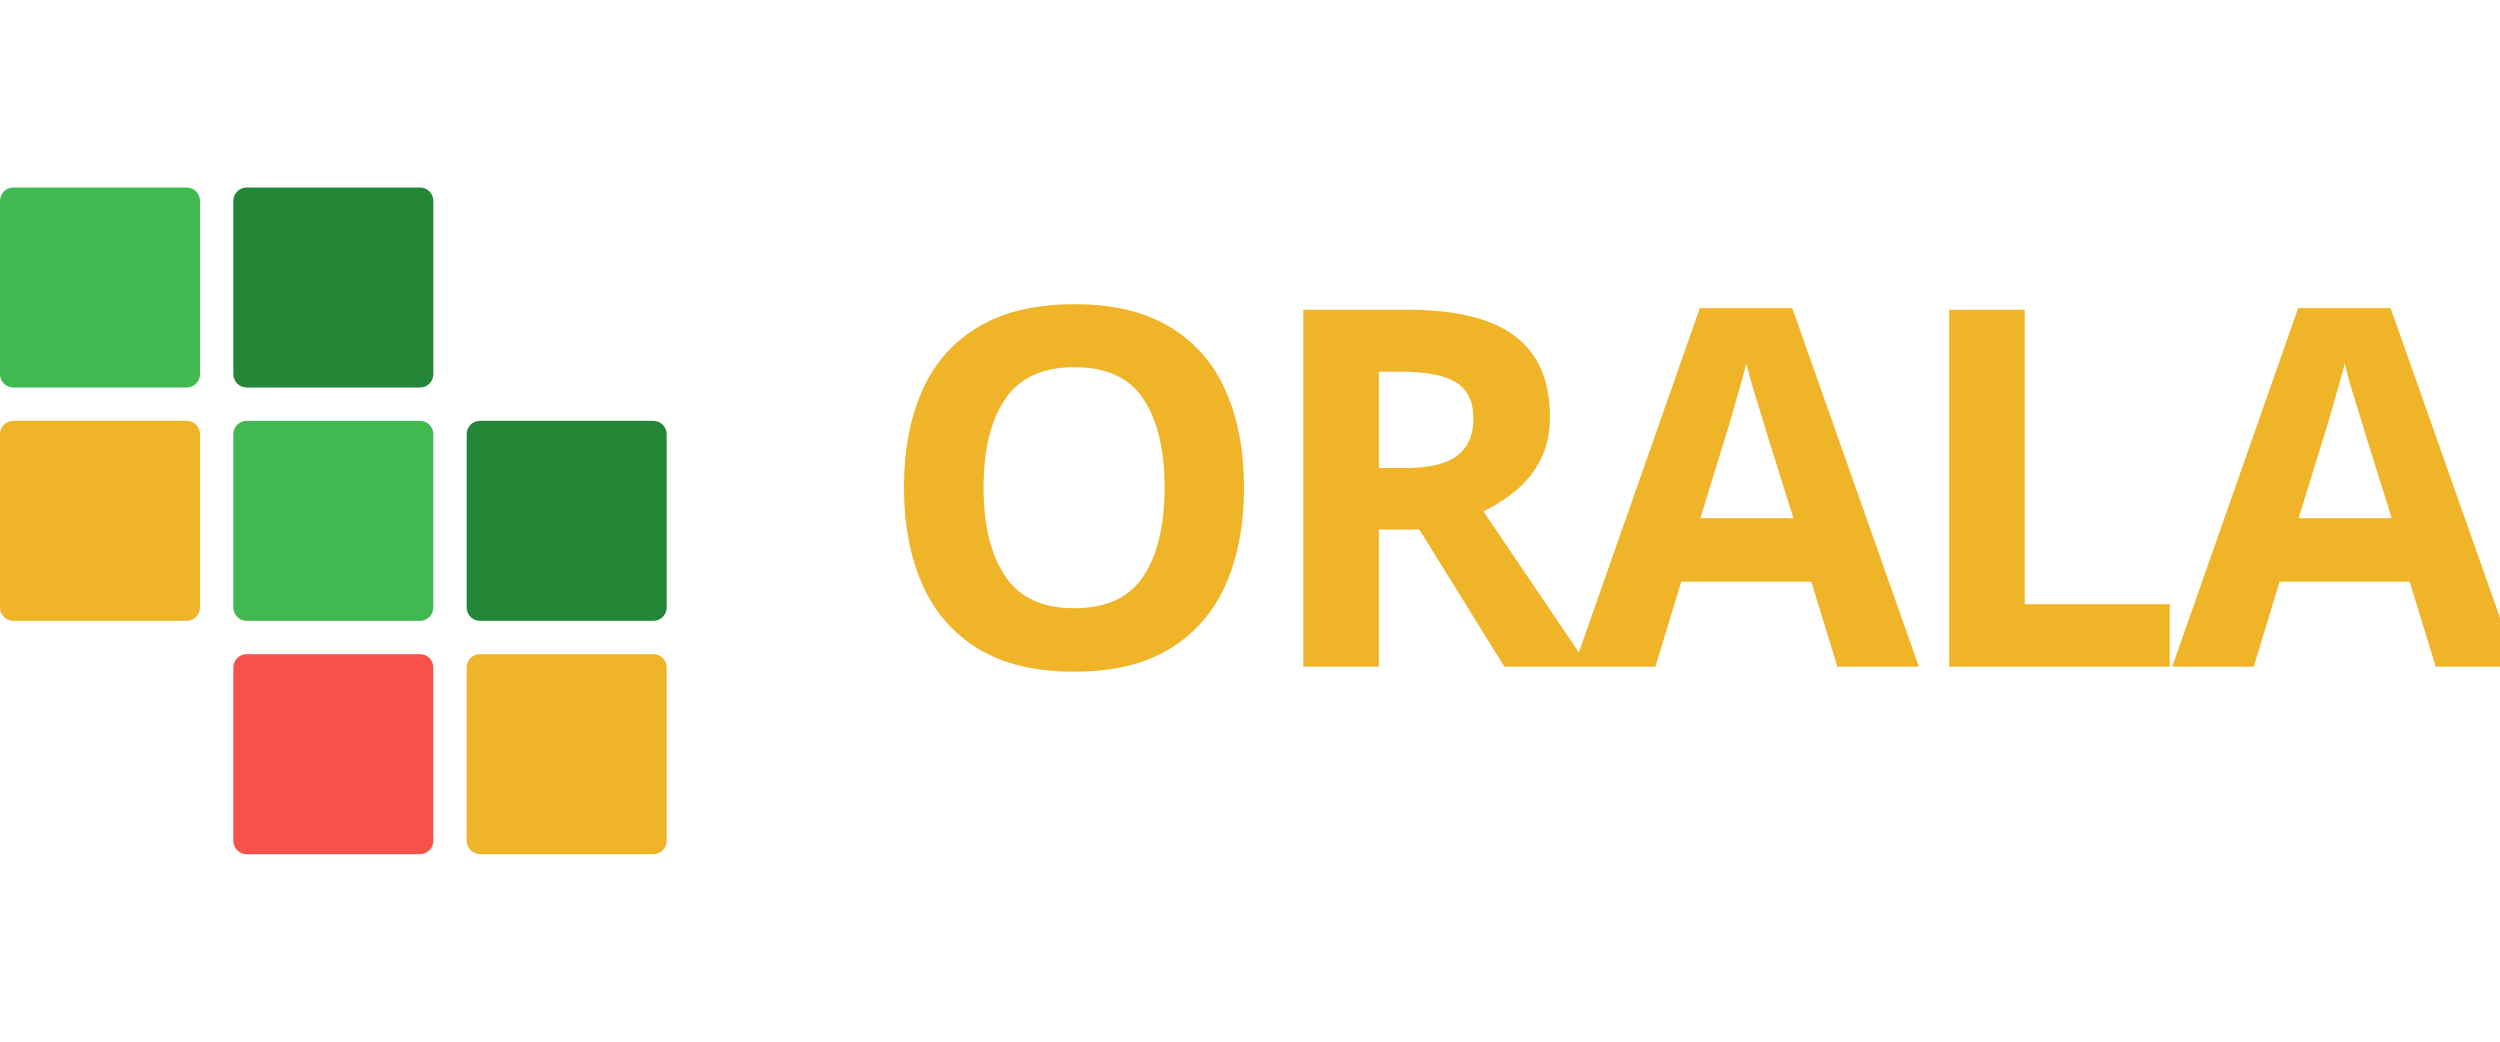
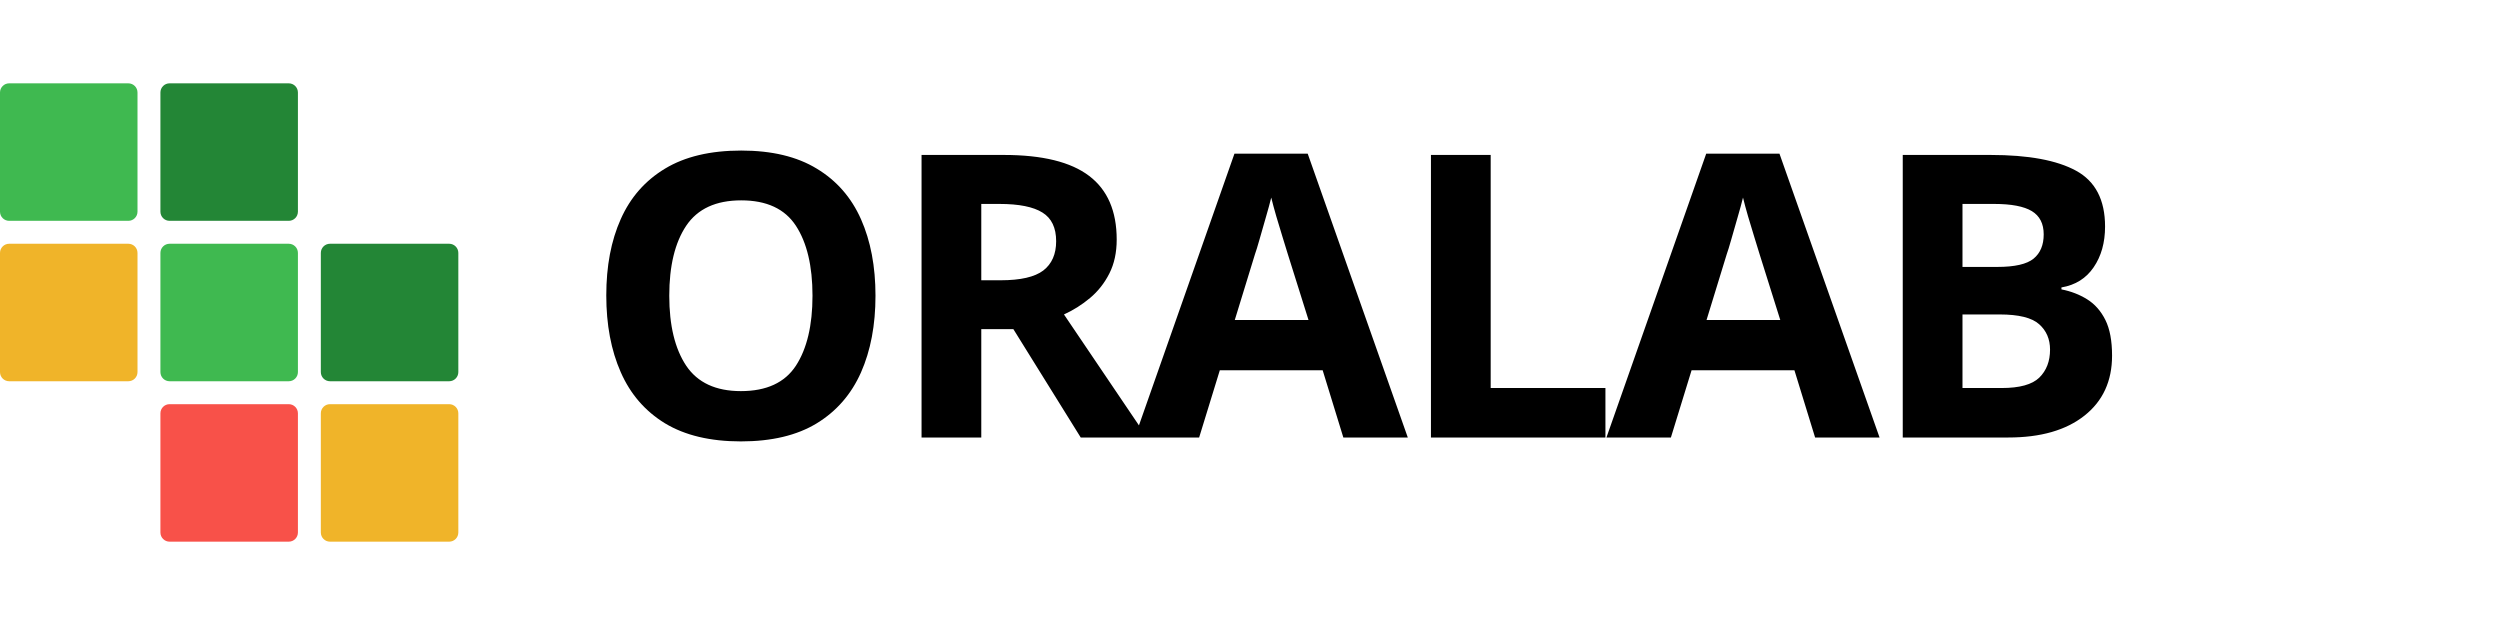
- <svg xmlns="http://www.w3.org/2000/svg" viewBox="0 0 240 100" role="img" aria-label="ORALAB">
-   <g transform="translate(0,18) scale(0.64)">
+ <svg xmlns="http://www.w3.org/2000/svg" viewBox="0 0 240 60" role="img" aria-label="ORALAB">
+   <g transform="translate(0,8) scale(0.44)">
    <rect x="0" y="0" width="30" height="30" rx="2" fill="#3fb950" />
    <rect x="35" y="0" width="30" height="30" rx="2" fill="#238636" />
    <rect x="0" y="35" width="30" height="30" rx="2" fill="#f0b429" />
    <rect x="35" y="35" width="30" height="30" rx="2" fill="#3fb950" />
    <rect x="70" y="35" width="30" height="30" rx="2" fill="#238636" />
    <rect x="35" y="70" width="30" height="30" rx="2" fill="#f85149" />
    <rect x="70" y="70" width="30" height="30" rx="2" fill="#f0b429" />
  </g>
-   <text x="84" y="64" style="font-family:'Space Grotesk',system-ui,sans-serif;font-size:48px;font-weight:700;letter-spacing:-1.4px" fill="#f0b429">ORALAB</text>
+   <text x="56" y="42" style="font-family:'Space Grotesk',system-ui,sans-serif;font-size:38px;font-weight:700;letter-spacing:-1.2px" fill="currentColor">ORALAB</text>
</svg>
